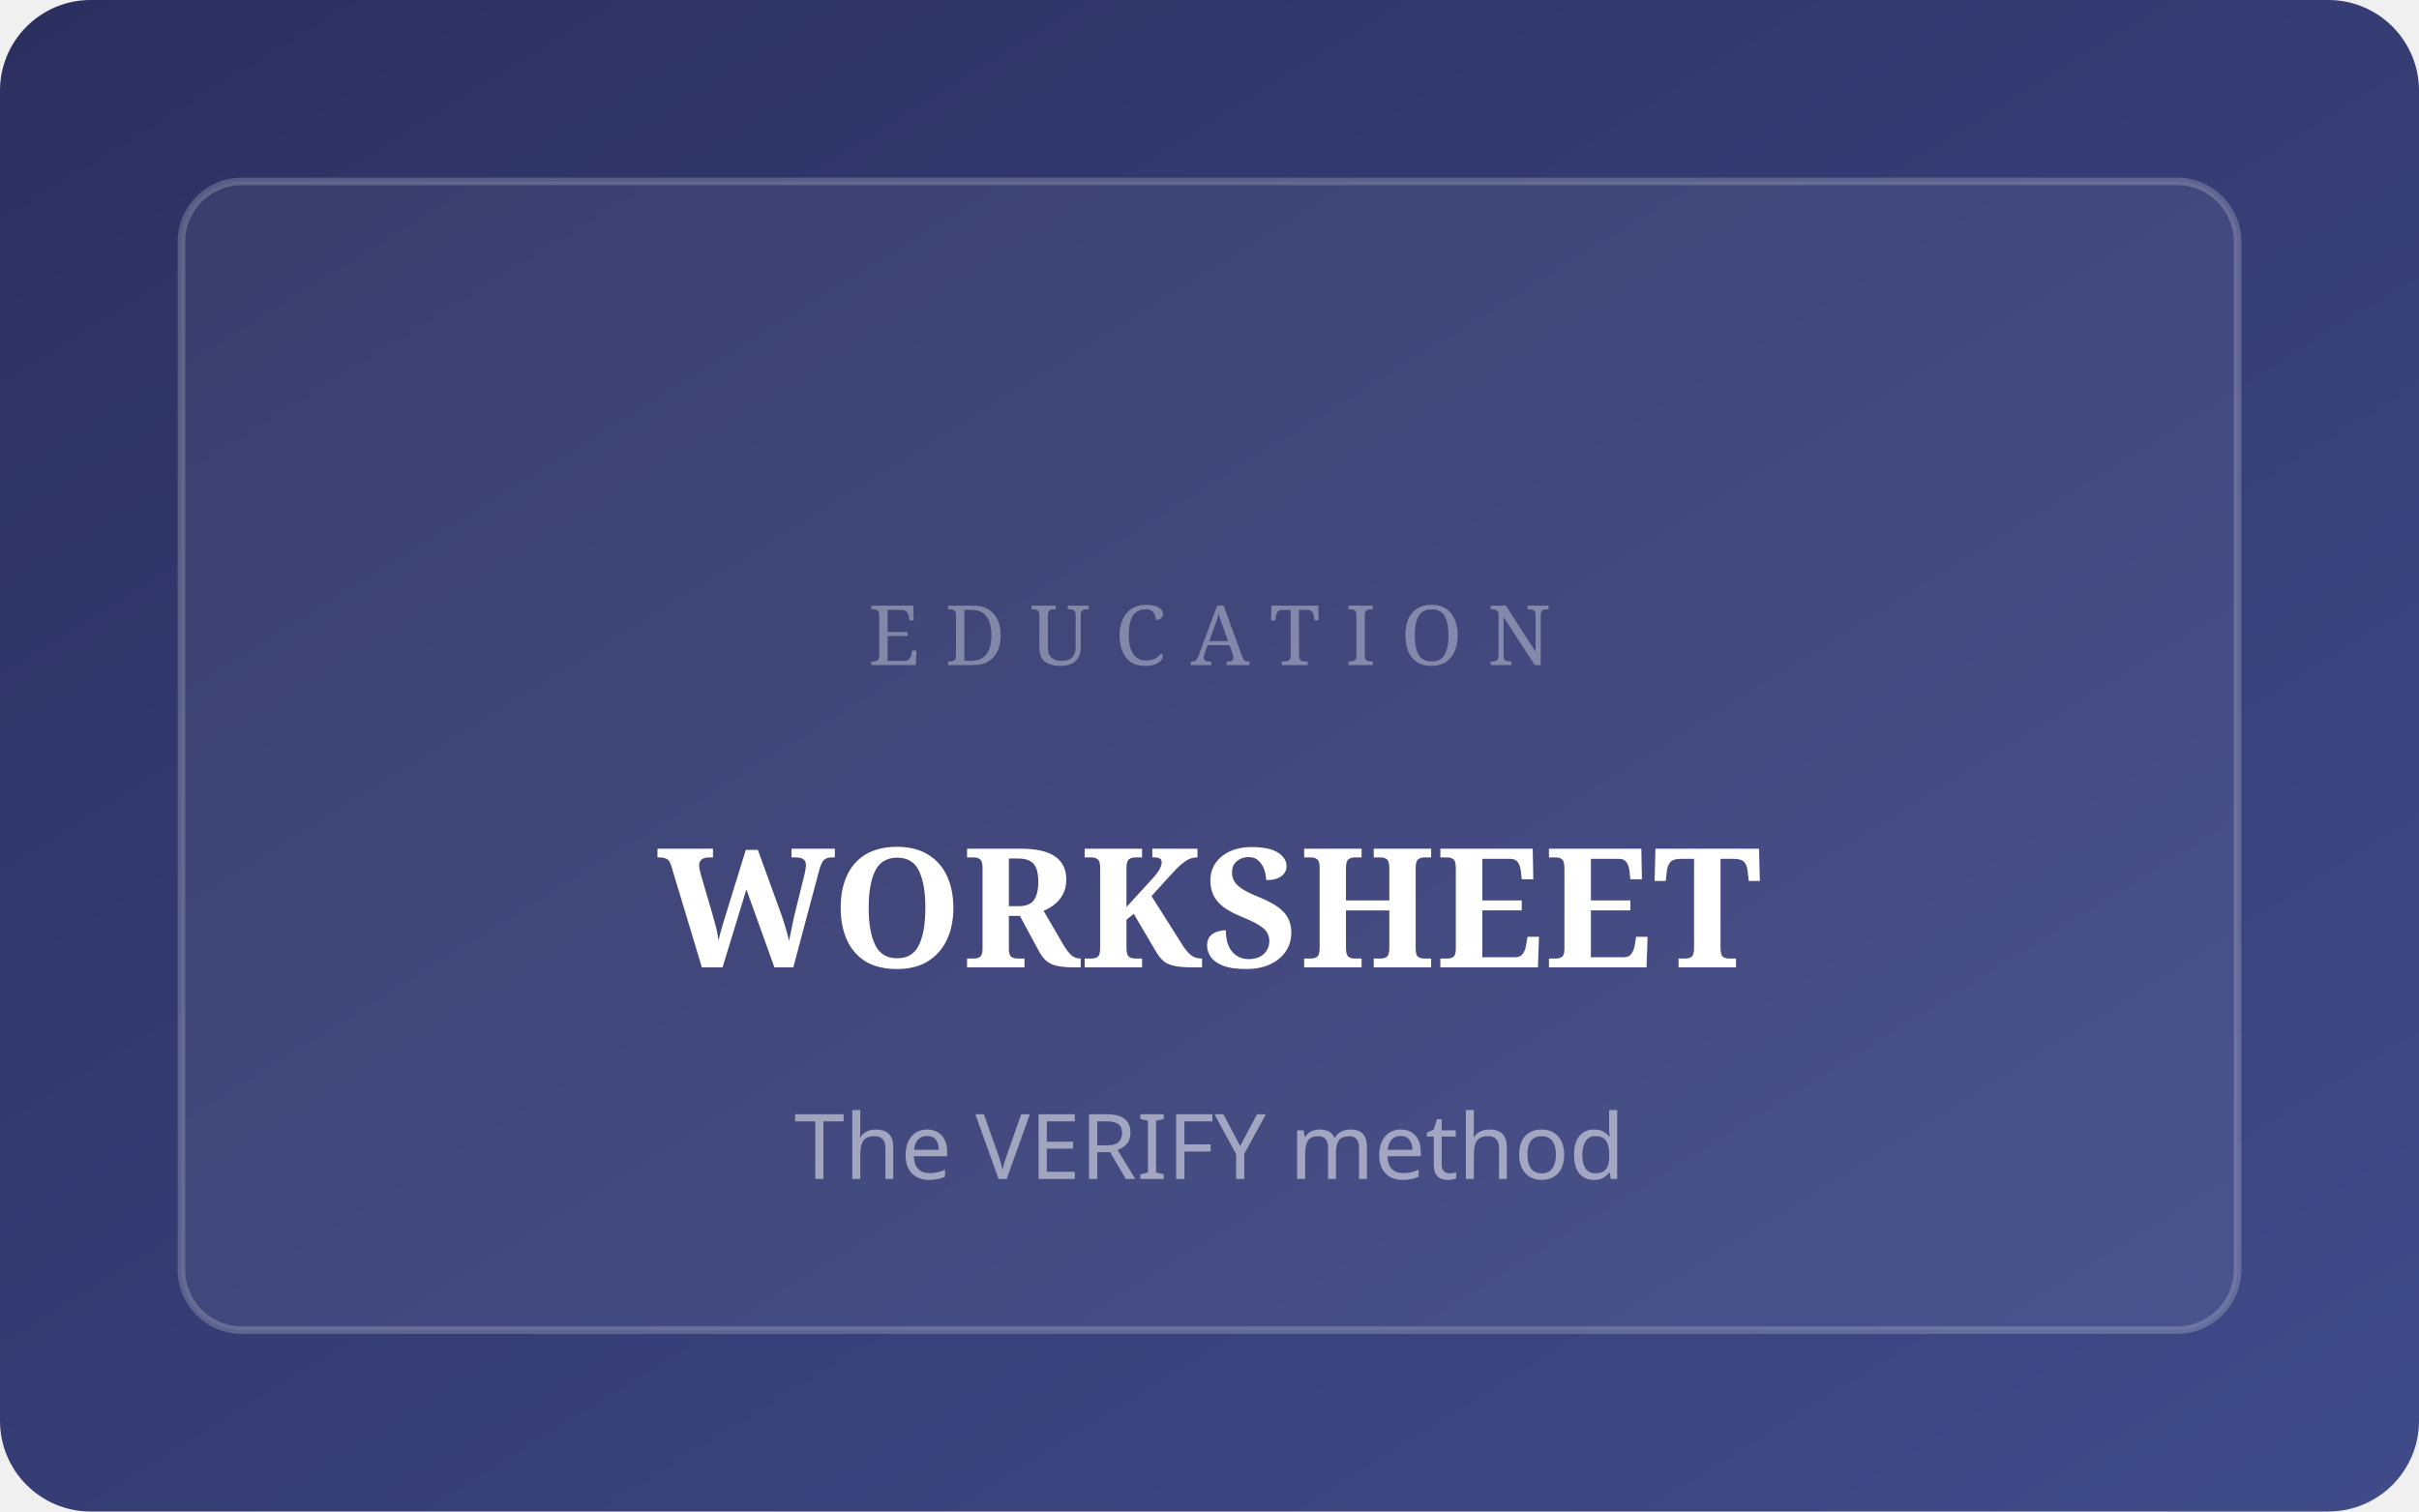
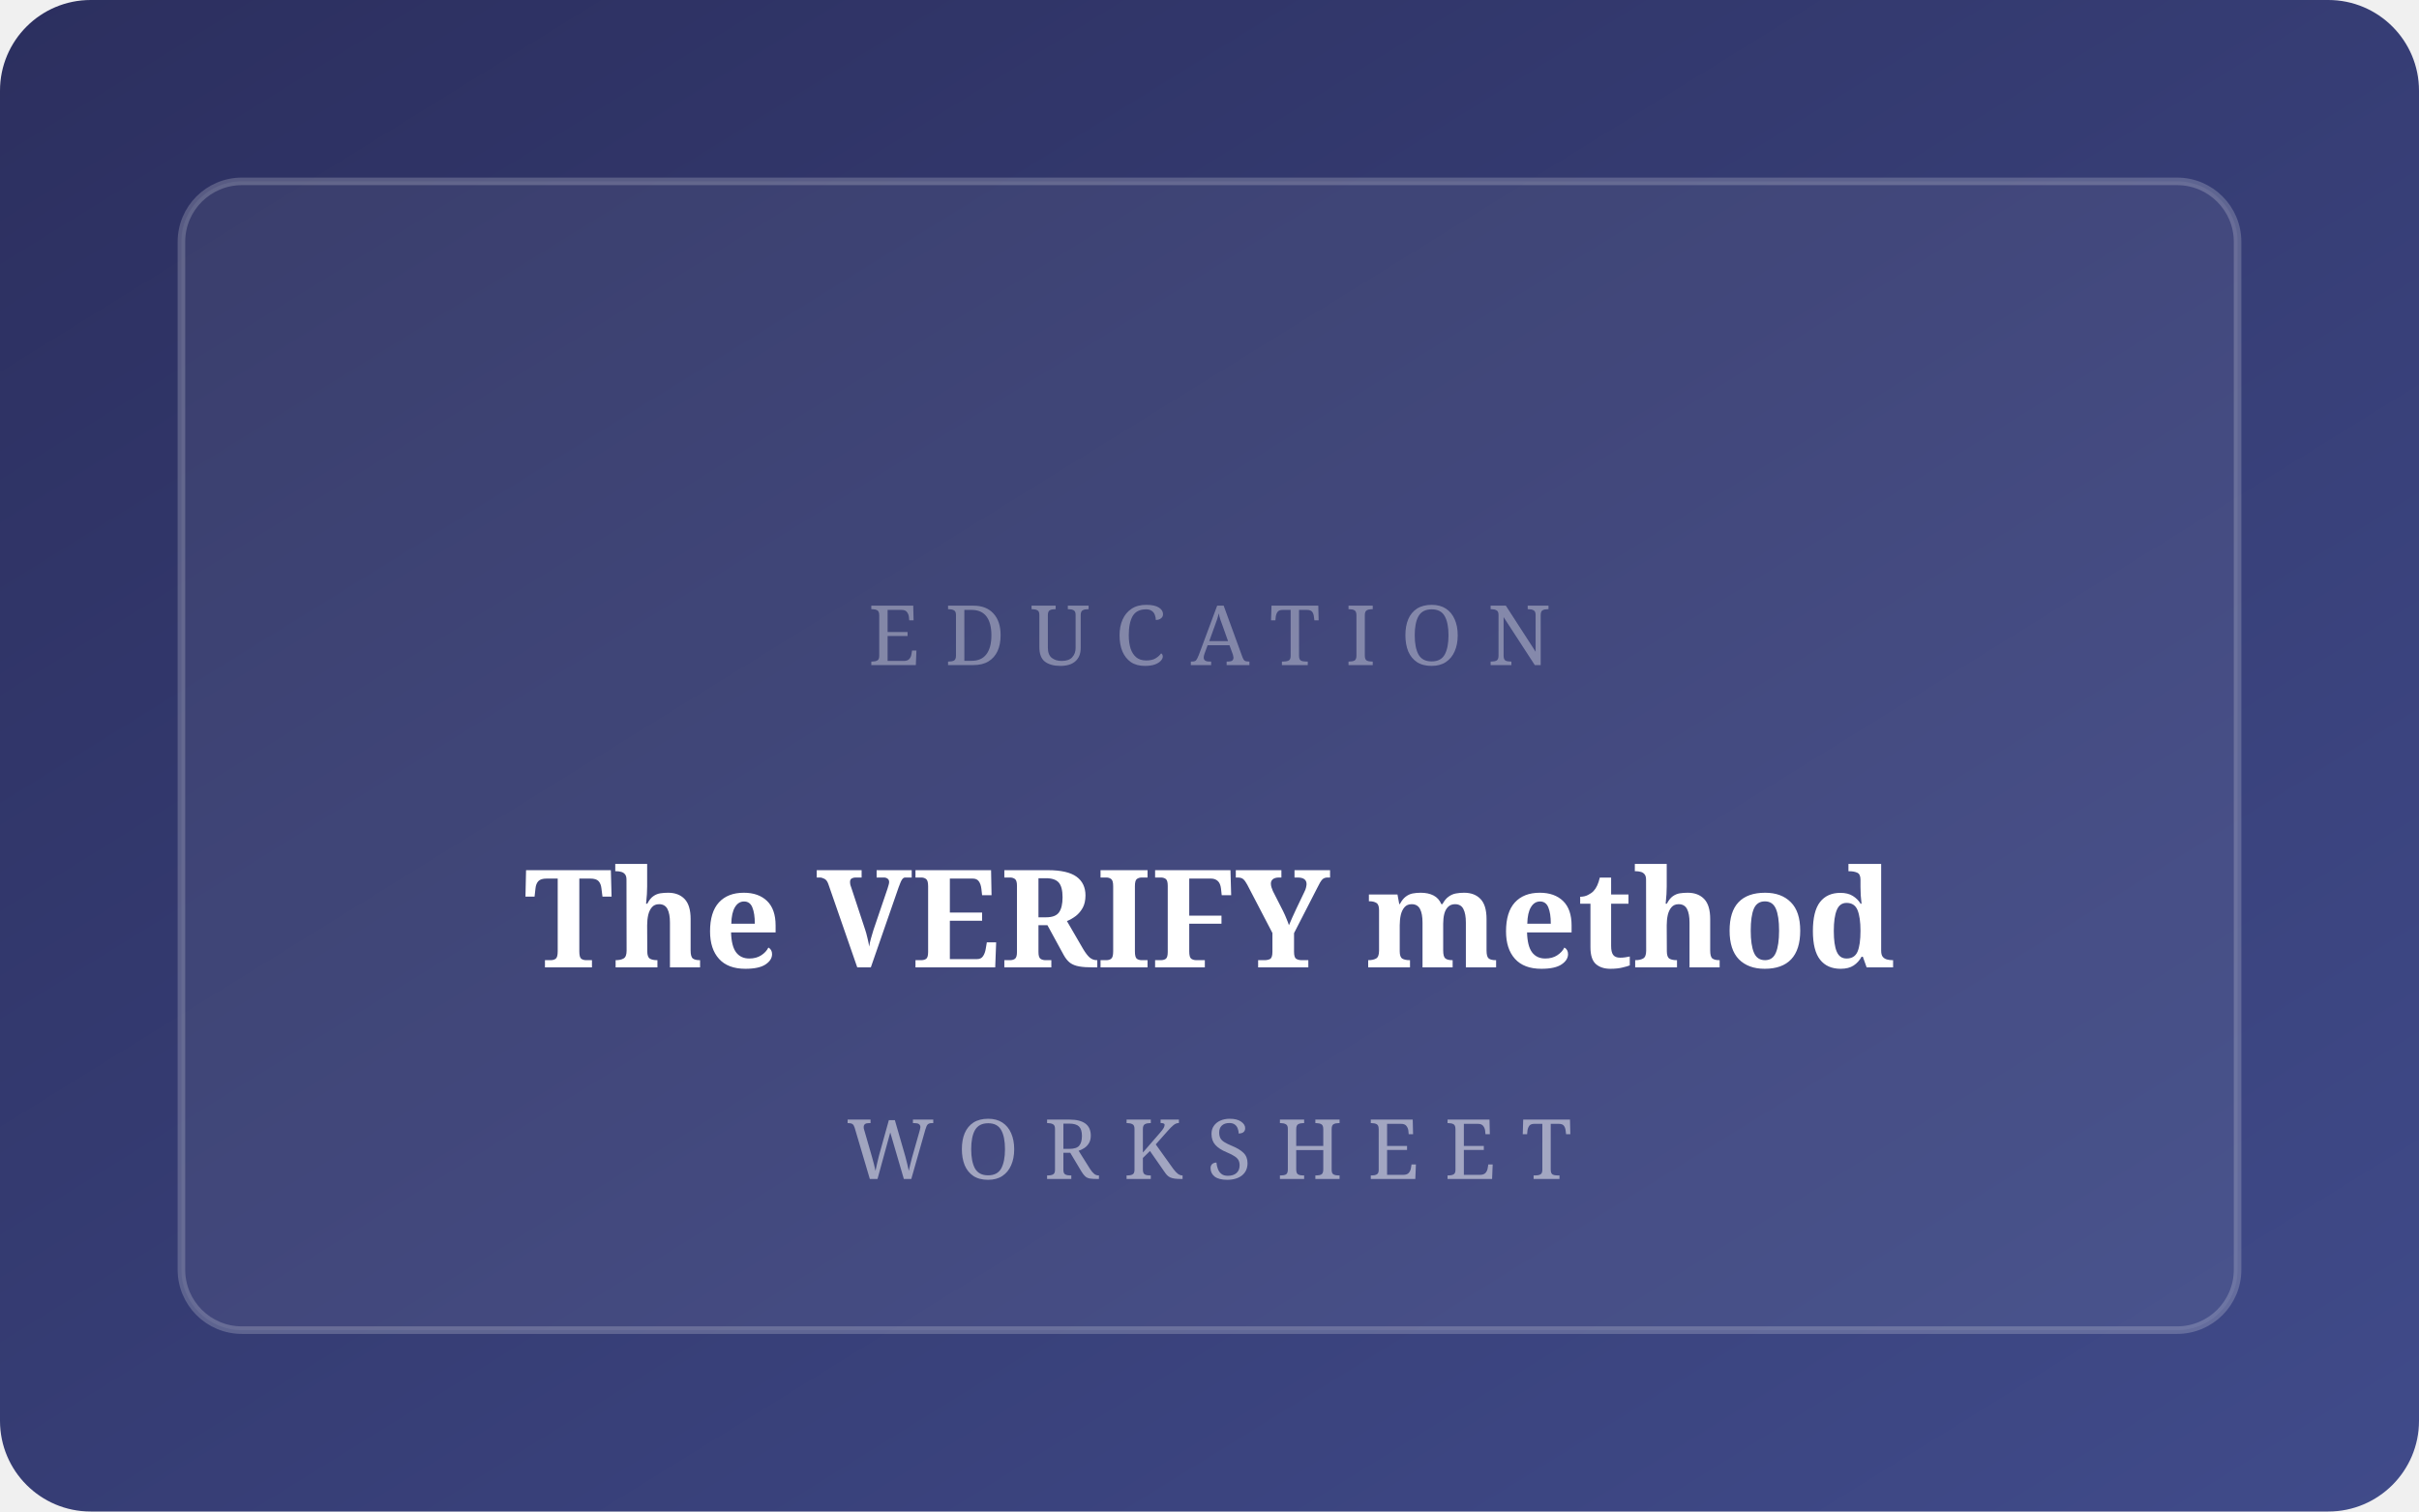
<svg xmlns="http://www.w3.org/2000/svg" width="320" height="200" viewBox="0 0 320 200" fill="none">
  <defs>
    <linearGradient id="ed1" x1="0%" y1="0%" x2="100%" y2="100%">
      <stop offset="0%" stop-color="#2c2f5f" />
      <stop offset="100%" stop-color="#404b8a" />
    </linearGradient>
  </defs>
  <rect width="320" height="200" rx="12" fill="url(#ed1)" />
  <rect x="24" y="24" width="272" height="152" rx="8" fill="rgba(255,255,255,0.06)" stroke="rgba(255,255,255,0.2)" stroke-width="1" />
  <text x="160" y="88" text-anchor="middle" fill="rgba(255,255,255,0.35)" font-family="Georgia, serif" font-size="11" letter-spacing="0.3em">EDUCATION</text>
-   <text x="160" y="128" text-anchor="middle" fill="#fff" font-family="Georgia, serif" font-size="22" font-weight="600">WORKSHEET</text>
-   <text x="160" y="156" text-anchor="middle" fill="rgba(255,255,255,0.5)" font-family="system-ui, sans-serif" font-size="12">The VERIFY method</text>
+   <text x="160" y="128" text-anchor="middle" fill="#fff" font-family="Georgia, serif" font-size="18" font-weight="600">The VERIFY method</text>
+   <text x="160" y="156" text-anchor="middle" fill="rgba(255,255,255,0.5)" font-family="Georgia, serif" font-size="11" letter-spacing="0.3em">WORKSHEET</text>
</svg>
